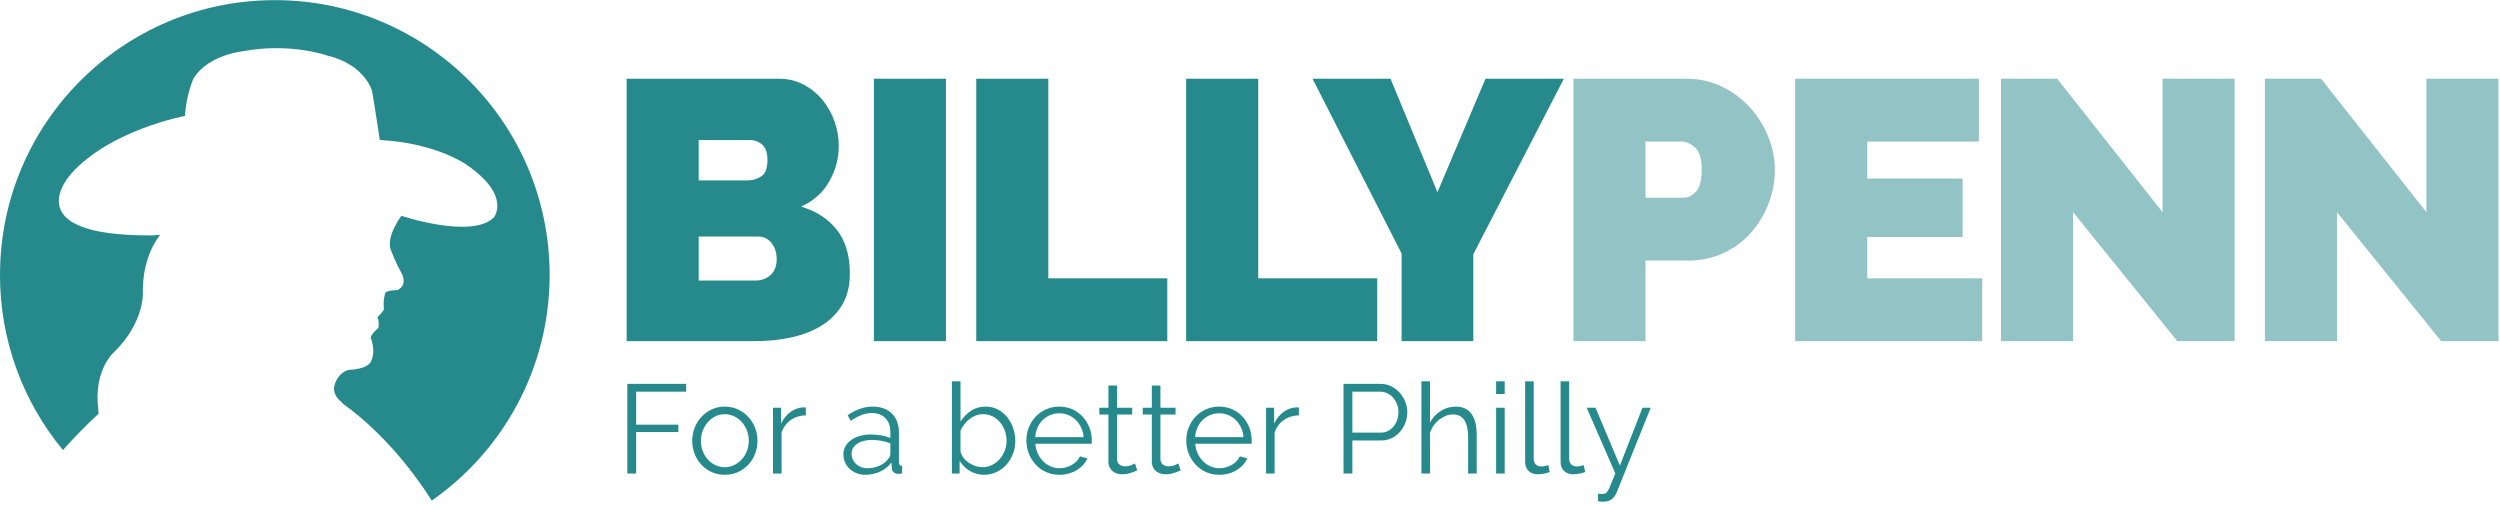
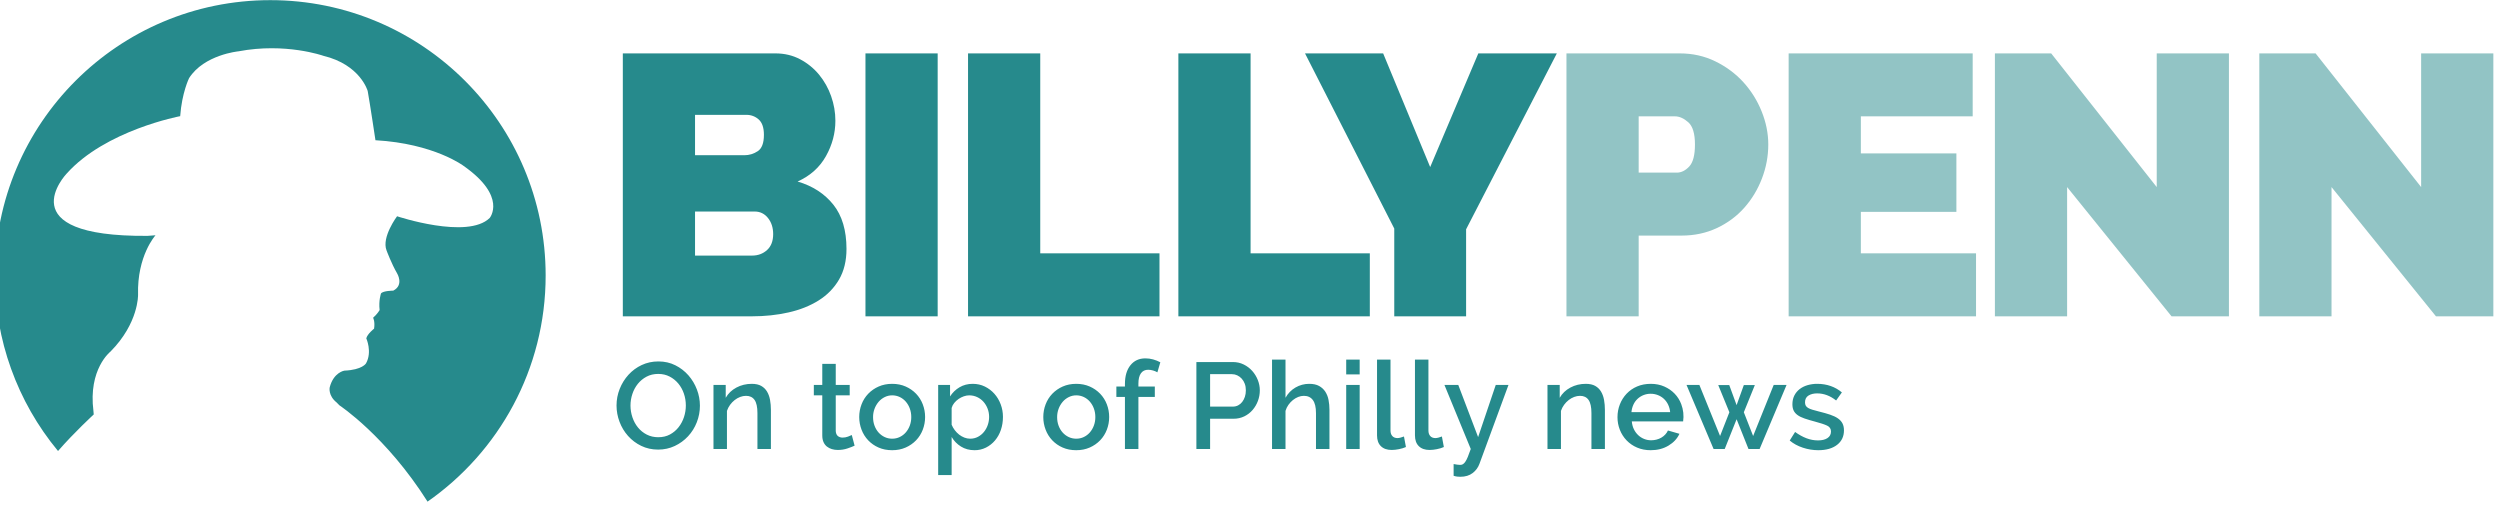
- <svg xmlns="http://www.w3.org/2000/svg" viewBox="0 0 491 100">
+ <svg xmlns="http://www.w3.org/2000/svg" viewBox="0 0 490 100">
  <g fill="none" fill-rule="evenodd">
-     <path d="M152.541 50.885c0-1.258-.339-2.31-1.016-3.158-.678-.846-1.549-1.269-2.613-1.269h-11.685v8.637h11.177c1.161 0 2.141-.363 2.94-1.089.798-.726 1.197-1.766 1.197-3.121zm-15.314-23.371v7.911h9.653c.968 0 1.85-.265 2.649-.799.798-.531 1.198-1.596 1.198-3.193 0-1.403-.339-2.407-1.016-3.012a3.484 3.484 0 0 0-2.396-.907h-10.088zm29.685 26.274c0 2.323-.484 4.319-1.451 5.988-.969 1.669-2.299 3.037-3.992 4.101-1.695 1.064-3.665 1.852-5.915 2.359-2.25.508-4.634.762-7.15.762h-25.331V15.465h29.904c1.79 0 3.411.388 4.863 1.161a12.154 12.154 0 0 1 3.701 3.012 13.787 13.787 0 0 1 2.359 4.21c.556 1.573.835 3.182.835 4.827 0 2.42-.617 4.73-1.851 6.931-1.234 2.203-3.084 3.86-5.552 4.972 2.95.871 5.285 2.384 7.004 4.537 1.717 2.153 2.576 5.044 2.576 8.673zM171.631 66.998h14.153V15.465h-14.153zM191.735 66.998V15.465h14.154v39.194h23.371v12.339h-37.525M232.961 66.998V15.465h14.153v39.194h23.371v12.339h-37.524M273.098 15.465l9.217 22.282 9.436-22.282h15.388l-17.783 34.476v17.057h-14.081V49.796l-17.492-34.331h15.315" fill="#268A8C" />
-     <path d="M323.18 66.998h-14.154V15.465h22.21c2.516 0 4.838.52 6.968 1.56 2.129 1.041 3.956 2.396 5.48 4.065a18.964 18.964 0 0 1 3.592 5.734c.871 2.153 1.307 4.319 1.307 6.496 0 2.275-.411 4.489-1.233 6.641-.824 2.154-1.973 4.065-3.449 5.734-1.476 1.67-3.265 3.001-5.371 3.992-2.104.993-4.416 1.488-6.931 1.488h-8.419v15.823m0-39.194v11.032h7.475c.871 0 1.681-.399 2.432-1.197.75-.799 1.125-2.238 1.125-4.319 0-2.129-.436-3.58-1.307-4.355-.871-.773-1.741-1.161-2.612-1.161h-7.113M389.301 66.998h-36.727V15.465h36.073v12.339h-21.919v7.258h18.725V46.53h-18.725v8.129h22.573v12.339M438.872 66.998h-11.25l-20.468-25.331v25.331h-14.153V15.465h11.032l20.686 26.202V15.465h14.153v51.533M490.696 66.998h-11.25l-20.467-25.331v25.331h-14.154V15.465h11.032l20.686 26.202V15.465h14.153v51.533" fill="#92C4C5" />
-     <path d="M84.814 98.342c-8.129-12.867-17.293-18.903-17.293-18.903l-.544-.554c-1.709-1.375-1.357-2.953-1.357-2.953.757-2.963 2.877-3.287 2.877-3.287 3.539-.151 4.246-1.428 4.246-1.428 1.252-2.25.05-4.905.05-4.905.223-.88 1.526-1.894 1.526-1.894.219-1.424-.192-2.135-.192-2.135.871-.775 1.279-1.504 1.279-1.504-.22-1.871.268-3.263.268-3.263.433-.547 2.396-.547 2.396-.547 2.174-1.098.755-3.403.755-3.403-1.089-1.861-2.064-4.49-2.064-4.49-1.015-2.586 2.064-6.689 2.064-6.689s13.814 4.607 18.156.334c0 0 3.484-4.168-5.103-10.196 0 0-5.767-4.388-17.289-5.04 0 0-1.084-7.234-1.52-9.645 0 0-1.413-5.15-8.701-6.905 0 0-7.392-2.631-16.634-.874 0 0-6.738.645-9.676 5.255 0 0-1.409 2.849-1.741 7.453 0 0-14.673 2.742-22.285 11.293 0 0-11.745 12.381 15.873 12.168l1.575-.117s-3.643 4.004-3.42 11.678c0 0 .133 5.537-5.414 11.127 0 0-4.388 3.42-3.329 11.666l.054.652s-3.815 3.5-6.997 7.159l-.009-.008A53.757 53.757 0 0 1 0 53.996C0 24.192 24.166.028 53.977.028c29.81 0 53.97 24.164 53.97 53.968 0 18.365-9.171 34.588-23.182 44.346h.049M123.207 93V75.392h11.557v1.538h-9.82v6.472h8.282v1.439h-8.283V93h-1.736zm19.14.248c-.943 0-1.803-.178-2.58-.533a6.339 6.339 0 0 1-2.02-1.451 6.583 6.583 0 0 1-1.328-2.133 7.003 7.003 0 0 1-.47-2.554c0-.91.16-1.77.483-2.58a6.758 6.758 0 0 1 1.339-2.132 6.504 6.504 0 0 1 2.021-1.463 5.95 5.95 0 0 1 2.555-.546c.925 0 1.781.182 2.566.546a6.462 6.462 0 0 1 2.034 1.463 6.758 6.758 0 0 1 1.34 2.133c.322.81.483 1.67.483 2.579 0 .893-.157 1.744-.471 2.554a6.583 6.583 0 0 1-1.327 2.133 6.3 6.3 0 0 1-2.034 1.45c-.785.356-1.649.534-2.591.534zm-4.688-6.646c0 .727.124 1.4.372 2.02.248.62.583 1.166 1.005 1.638.421.47.917.839 1.488 1.103a4.28 4.28 0 0 0 1.823.397c.644 0 1.252-.136 1.822-.41a4.84 4.84 0 0 0 1.5-1.115c.43-.471.77-1.021 1.018-1.65a5.489 5.489 0 0 0 .372-2.033c0-.71-.124-1.385-.372-2.021a5.283 5.283 0 0 0-1.017-1.662 4.84 4.84 0 0 0-1.5-1.116 4.171 4.171 0 0 0-1.823-.409c-.645 0-1.249.136-1.81.41a4.798 4.798 0 0 0-1.489 1.128 5.44 5.44 0 0 0-1.017 1.674 5.586 5.586 0 0 0-.372 2.046zm20.603-5.035c-1.14.033-2.133.347-2.976.943-.843.595-1.438 1.413-1.786 2.455V93h-1.686V80.08h1.587v3.1c.48-.993 1.124-1.77 1.935-2.332.81-.562 1.678-.843 2.604-.843.132 0 .24.008.322.025v1.537zm11.668 11.681a4.565 4.565 0 0 1-1.698-.31 4.287 4.287 0 0 1-1.364-.856 3.861 3.861 0 0 1-1.228-2.852c0-.562.132-1.083.397-1.562.264-.48.636-.893 1.116-1.24.48-.347 1.05-.616 1.711-.806a7.88 7.88 0 0 1 2.182-.285c.662 0 1.331.058 2.01.173a8.707 8.707 0 0 1 1.81.496v-1.165c0-1.141-.323-2.046-.968-2.716-.644-.67-1.537-1.004-2.678-1.004-.661 0-1.34.132-2.034.397a9.807 9.807 0 0 0-2.108 1.14l-.595-1.116c1.67-1.124 3.29-1.686 4.861-1.686 1.62 0 2.893.455 3.82 1.364.925.91 1.388 2.166 1.388 3.77v5.828c0 .463.207.694.62.694V93a4.02 4.02 0 0 1-.645.074c-.43 0-.764-.107-1.004-.322-.24-.215-.368-.513-.385-.893l-.05-1.017a5.86 5.86 0 0 1-2.244 1.786 6.905 6.905 0 0 1-2.914.62zm.397-1.29a5.83 5.83 0 0 0 2.418-.496c.736-.33 1.294-.768 1.674-1.314.149-.149.26-.31.335-.484.074-.173.112-.334.112-.483v-2.108a10.337 10.337 0 0 0-1.749-.496 9.787 9.787 0 0 0-1.847-.174c-1.19 0-2.158.248-2.902.744-.744.496-1.116 1.15-1.116 1.96 0 .396.079.768.236 1.115.157.348.372.65.644.906.273.256.6.458.98.607.38.149.785.223 1.215.223zm22.953 1.29a5.355 5.355 0 0 1-2.815-.769 5.667 5.667 0 0 1-1.997-1.984V93h-1.512V74.896h1.686v7.886c.579-.876 1.273-1.583 2.083-2.12.81-.537 1.753-.806 2.827-.806.91 0 1.724.19 2.443.57.72.38 1.331.89 1.835 1.526a7.155 7.155 0 0 1 1.166 2.157 7.61 7.61 0 0 1 .41 2.468c0 .91-.158 1.769-.472 2.579a6.783 6.783 0 0 1-1.29 2.12 6.12 6.12 0 0 1-1.946 1.439 5.588 5.588 0 0 1-2.418.533zm-.397-1.488c.71 0 1.36-.145 1.947-.434a4.76 4.76 0 0 0 1.512-1.166 5.616 5.616 0 0 0 .992-1.661c.24-.62.36-1.26.36-1.922a5.81 5.81 0 0 0-.335-1.96 5.45 5.45 0 0 0-.942-1.673 4.566 4.566 0 0 0-1.463-1.166 4.079 4.079 0 0 0-1.873-.434c-.512 0-.992.087-1.438.26a4.86 4.86 0 0 0-1.24.707c-.38.298-.72.64-1.017 1.03a6.483 6.483 0 0 0-.744 1.227v4.018c.066.446.244.863.533 1.252.29.389.637.723 1.042 1.004s.843.505 1.314.67a4.08 4.08 0 0 0 1.352.248zm15.171 1.488c-.942 0-1.806-.178-2.591-.533a6.351 6.351 0 0 1-2.046-1.463 6.794 6.794 0 0 1-1.352-2.146 6.977 6.977 0 0 1-.484-2.604c0-.909.162-1.765.484-2.566a6.644 6.644 0 0 1 1.34-2.108 6.356 6.356 0 0 1 2.045-1.439 6.236 6.236 0 0 1 2.58-.533c.942 0 1.806.178 2.591.533.785.356 1.46.84 2.021 1.451a6.81 6.81 0 0 1 1.786 4.638v.396a.998.998 0 0 1-.025.273h-11.06c.049.695.21 1.335.483 1.922a5.283 5.283 0 0 0 1.054 1.525c.43.43.922.765 1.475 1.005.554.24 1.145.36 1.774.36a4.58 4.58 0 0 0 1.24-.174 5.013 5.013 0 0 0 1.14-.471c.348-.199.662-.443.943-.732.28-.29.496-.608.645-.955l1.463.397c-.199.48-.48.913-.843 1.302a5.886 5.886 0 0 1-1.265 1.017c-.48.29-1.009.512-1.587.67a6.881 6.881 0 0 1-1.81.235zm4.762-7.39a5.218 5.218 0 0 0-.484-1.898 5.164 5.164 0 0 0-1.041-1.475 4.607 4.607 0 0 0-1.464-.967 4.552 4.552 0 0 0-1.773-.348 4.644 4.644 0 0 0-3.261 1.315c-.422.413-.76.91-1.017 1.488a5.633 5.633 0 0 0-.459 1.885h9.499zm10.534 6.522c-.1.05-.244.116-.434.198a7.693 7.693 0 0 1-1.5.471c-.315.067-.646.1-.993.1-.364 0-.71-.05-1.041-.149-.331-.1-.62-.252-.868-.459a2.258 2.258 0 0 1-.596-.781 2.522 2.522 0 0 1-.223-1.091v-9.25h-1.785v-1.34h1.785v-4.365h1.687v4.365h2.976v1.34h-2.976v8.779c.033.48.202.83.508 1.054.306.223.657.334 1.054.334.48 0 .901-.078 1.265-.235.364-.157.595-.269.694-.335l.447 1.364zm8.525 0c-.1.05-.244.116-.434.198a7.693 7.693 0 0 1-1.5.471c-.315.067-.646.1-.993.1-.364 0-.71-.05-1.041-.149-.331-.1-.62-.252-.868-.459a2.258 2.258 0 0 1-.596-.781 2.522 2.522 0 0 1-.223-1.091v-9.25h-1.785v-1.34h1.785v-4.365h1.687v4.365h2.976v1.34h-2.976v8.779c.033.48.202.83.508 1.054.306.223.657.334 1.054.334.48 0 .901-.078 1.265-.235.364-.157.595-.269.694-.335l.447 1.364zm7.582.868c-.942 0-1.806-.178-2.591-.533a6.351 6.351 0 0 1-2.046-1.463 6.794 6.794 0 0 1-1.352-2.146 6.977 6.977 0 0 1-.484-2.604c0-.909.162-1.765.484-2.566a6.644 6.644 0 0 1 1.34-2.108 6.356 6.356 0 0 1 2.045-1.439 6.236 6.236 0 0 1 2.58-.533c.942 0 1.806.178 2.591.533.785.356 1.46.84 2.021 1.451a6.81 6.81 0 0 1 1.786 4.638v.396a.998.998 0 0 1-.025.273h-11.06c.049.695.21 1.335.483 1.922a5.283 5.283 0 0 0 1.054 1.525c.43.43.922.765 1.475 1.005.554.24 1.145.36 1.774.36a4.58 4.58 0 0 0 1.24-.174 5.013 5.013 0 0 0 1.14-.471c.348-.199.662-.443.943-.732.28-.29.496-.608.645-.955l1.463.397c-.199.48-.48.913-.843 1.302a5.886 5.886 0 0 1-1.265 1.017c-.48.29-1.009.512-1.587.67a6.881 6.881 0 0 1-1.81.235zm4.762-7.39a5.218 5.218 0 0 0-.484-1.898 5.164 5.164 0 0 0-1.041-1.475 4.607 4.607 0 0 0-1.464-.967 4.552 4.552 0 0 0-1.773-.348 4.644 4.644 0 0 0-3.261 1.315c-.422.413-.76.91-1.017 1.488a5.633 5.633 0 0 0-.459 1.885h9.499zm10.88-4.29c-1.14.032-2.132.346-2.975.942-.843.595-1.439 1.413-1.786 2.455V93h-1.686V80.08h1.587v3.1c.48-.993 1.124-1.77 1.934-2.332.81-.562 1.679-.843 2.604-.843.133 0 .24.008.323.025v1.537zM263.868 93V75.392h7.29c.761 0 1.46.161 2.096.484a5.522 5.522 0 0 1 1.65 1.264c.463.521.826 1.112 1.09 1.774.265.66.398 1.33.398 2.008 0 .728-.124 1.426-.372 2.096a5.671 5.671 0 0 1-1.042 1.773c-.446.513-.98.926-1.6 1.24-.62.314-1.31.471-2.07.471h-5.704V93h-1.736zm1.736-8.035h5.63c.512 0 .979-.112 1.4-.335a3.41 3.41 0 0 0 1.08-.893c.297-.372.528-.802.694-1.29.165-.487.248-.996.248-1.525a4.23 4.23 0 0 0-.286-1.55 4.21 4.21 0 0 0-.768-1.277 3.51 3.51 0 0 0-1.141-.855 3.189 3.189 0 0 0-1.377-.31h-5.48v8.035zM290.024 93h-1.686v-7.217c0-1.471-.252-2.57-.756-3.298-.505-.728-1.245-1.091-2.22-1.091-.48 0-.955.095-1.426.285a5.368 5.368 0 0 0-2.406 1.947 4.933 4.933 0 0 0-.682 1.463V93h-1.686V74.896h1.686v8.11a5.858 5.858 0 0 1 2.133-2.307 5.51 5.51 0 0 1 2.951-.843c.744 0 1.373.136 1.885.41a3.49 3.49 0 0 1 1.265 1.14c.33.488.57 1.075.72 1.76.148.687.222 1.443.222 2.27V93zm3.813 0V80.08h1.687V93h-1.687zm0-15.624v-2.48h1.687v2.48h-1.687zm5.698-2.48h1.687v15.178c0 .48.132.855.396 1.128.265.273.637.41 1.116.41.182 0 .397-.026.645-.075.248-.05.48-.116.695-.199l.297 1.364c-.314.133-.698.24-1.153.323a6.721 6.721 0 0 1-1.178.124c-.777 0-1.389-.22-1.835-.657-.447-.439-.67-1.054-.67-1.848V74.896zm6.963 0h1.686v15.178c0 .48.132.855.397 1.128.265.273.637.41 1.116.41.182 0 .397-.026.645-.075.248-.05.48-.116.694-.199l.298 1.364c-.314.133-.699.24-1.153.323a6.721 6.721 0 0 1-1.178.124c-.777 0-1.39-.22-1.836-.657-.446-.439-.67-1.054-.67-1.848V74.896zm7.36 22.072a6.689 6.689 0 0 0 .743.05c.298 0 .533-.042.707-.124.174-.083.343-.265.508-.546.166-.281.352-.686.558-1.215.207-.53.5-1.24.88-2.133l-5.629-12.92h1.736l4.787 11.358 4.439-11.359h1.612l-6.696 16.666a3.03 3.03 0 0 1-.905 1.252c-.422.356-.997.533-1.724.533a5.804 5.804 0 0 1-1.017-.074v-1.488z" fill="#268A8C" />
+     <path d="M151.541 45.885c0-1.258-.339-2.31-1.016-3.158-.678-.846-1.549-1.269-2.613-1.269h-11.685v8.637h11.177c1.161 0 2.141-.363 2.94-1.089.798-.726 1.197-1.766 1.197-3.121zm-15.314-23.371v7.911h9.653c.968 0 1.85-.265 2.649-.799.798-.531 1.198-1.596 1.198-3.193 0-1.403-.339-2.407-1.016-3.012a3.484 3.484 0 0 0-2.396-.907h-10.088zm29.685 26.274c0 2.323-.484 4.319-1.451 5.988-.969 1.669-2.299 3.037-3.992 4.101-1.695 1.064-3.665 1.852-5.915 2.359-2.25.508-4.634.762-7.15.762h-25.331V10.465h29.904c1.79 0 3.411.388 4.863 1.161a12.154 12.154 0 0 1 3.701 3.012 13.787 13.787 0 0 1 2.359 4.21c.556 1.573.835 3.182.835 4.827 0 2.42-.617 4.73-1.851 6.931-1.234 2.203-3.084 3.86-5.552 4.972 2.95.871 5.285 2.384 7.004 4.537 1.717 2.153 2.576 5.044 2.576 8.673zM169.631 61.998h14.153V10.465h-14.153zM189.735 61.998V10.465h14.154v39.194h23.371v12.339h-37.525M230.961 61.998V10.465h14.153v39.194h23.371v12.339h-37.524M271.098 10.465l9.217 22.282 9.436-22.282h15.388l-17.783 34.476v17.057h-14.081V44.796l-17.492-34.331h15.315" fill="#268A8C" />
+     <path d="M321.18 61.998h-14.154V10.465h22.21c2.516 0 4.838.52 6.968 1.56 2.129 1.041 3.956 2.396 5.48 4.065a18.964 18.964 0 0 1 3.592 5.734c.871 2.153 1.307 4.319 1.307 6.496 0 2.275-.411 4.489-1.233 6.641-.824 2.154-1.973 4.065-3.449 5.734-1.476 1.67-3.265 3.001-5.371 3.992-2.104.993-4.416 1.488-6.931 1.488h-8.419v15.823m0-39.194v11.032h7.475c.871 0 1.681-.399 2.432-1.197.75-.799 1.125-2.238 1.125-4.319 0-2.129-.436-3.58-1.307-4.355-.871-.773-1.741-1.161-2.612-1.161h-7.113M387.301 61.998h-36.727V10.465h36.073v12.339h-21.919v7.258h18.725V41.53h-18.725v8.129h22.573v12.339M436.872 61.998h-11.25l-20.468-25.331v25.331h-14.153V10.465h11.032l20.686 26.202V10.465h14.153v51.533M488.696 61.998h-11.25l-20.467-25.331v25.331h-14.154V10.465h11.032l20.686 26.202V10.465h14.153v51.533" fill="#92C4C5" />
+     <path d="M83.814 98.342c-8.129-12.867-17.293-18.903-17.293-18.903l-.544-.554c-1.709-1.375-1.357-2.953-1.357-2.953.757-2.963 2.877-3.287 2.877-3.287 3.539-.151 4.246-1.428 4.246-1.428 1.252-2.25.05-4.905.05-4.905.223-.88 1.526-1.894 1.526-1.894.219-1.424-.192-2.135-.192-2.135.871-.775 1.279-1.504 1.279-1.504-.22-1.871.268-3.263.268-3.263.433-.547 2.396-.547 2.396-.547 2.174-1.098.755-3.403.755-3.403-1.089-1.861-2.064-4.49-2.064-4.49-1.015-2.586 2.064-6.689 2.064-6.689s13.814 4.607 18.156.334c0 0 3.484-4.168-5.103-10.196 0 0-5.767-4.388-17.289-5.04 0 0-1.084-7.234-1.52-9.645 0 0-1.413-5.15-8.701-6.905 0 0-7.392-2.631-16.634-.874 0 0-6.738.645-9.676 5.255 0 0-1.409 2.849-1.741 7.453 0 0-14.673 2.742-22.285 11.293 0 0-11.745 12.381 15.873 12.168l1.575-.117s-3.643 4.004-3.42 11.678c0 0 .133 5.537-5.414 11.127 0 0-4.388 3.42-3.329 11.666l.054.652s-3.815 3.5-6.997 7.159l-.009-.008A53.757 53.757 0 0 1-1 53.996C-1 24.192 23.166.028 52.977.028c29.81 0 53.97 24.164 53.97 53.968 0 18.365-9.171 34.588-23.182 44.346h.049M129 88.12c-1.216 0-2.324-.244-3.324-.732a8.282 8.282 0 0 1-2.58-1.944 8.782 8.782 0 0 1-1.668-2.772 8.981 8.981 0 0 1-.588-3.192c0-1.136.208-2.224.624-3.264a9.061 9.061 0 0 1 1.716-2.76 8.197 8.197 0 0 1 2.592-1.908c1-.472 2.092-.708 3.276-.708 1.216 0 2.324.252 3.324.756a8.366 8.366 0 0 1 2.568 1.98 9.088 9.088 0 0 1 1.656 2.772 8.821 8.821 0 0 1 .588 3.156 8.858 8.858 0 0 1-.612 3.264 8.619 8.619 0 0 1-1.716 2.748 8.43 8.43 0 0 1-2.604 1.896c-1 .472-2.084.708-3.252.708zm-5.424-8.64c0 .8.128 1.576.384 2.328.256.752.62 1.416 1.092 1.992a5.337 5.337 0 0 0 1.716 1.38c.672.344 1.424.516 2.256.516.864 0 1.628-.18 2.292-.54a5.392 5.392 0 0 0 1.692-1.428 6.435 6.435 0 0 0 1.056-1.992c.24-.736.36-1.488.36-2.256 0-.816-.128-1.596-.384-2.34a6.206 6.206 0 0 0-1.092-1.968 5.453 5.453 0 0 0-1.704-1.368c-.664-.344-1.404-.516-2.22-.516-.864 0-1.632.18-2.304.54a5.49 5.49 0 0 0-1.704 1.404 6.3 6.3 0 0 0-1.068 1.98 7.129 7.129 0 0 0-.372 2.268zM151.098 88h-2.64v-7.032c0-1.184-.188-2.044-.564-2.58-.376-.536-.932-.804-1.668-.804-.384 0-.768.072-1.152.216a4.034 4.034 0 0 0-1.08.612 4.767 4.767 0 0 0-.9.936c-.264.36-.468.756-.612 1.188V88h-2.64V75.448h2.4v2.52c.48-.848 1.176-1.516 2.088-2.004.912-.488 1.92-.732 3.024-.732.752 0 1.368.136 1.848.408.48.272.86.644 1.14 1.116.28.472.476 1.016.588 1.632.112.616.168 1.268.168 1.956V88zm16.404-.648c-.336.16-.8.34-1.392.54-.592.2-1.224.3-1.896.3-.416 0-.808-.056-1.176-.168a2.88 2.88 0 0 1-.972-.504c-.28-.224-.5-.516-.66-.876-.16-.36-.24-.796-.24-1.308v-7.848h-1.656v-2.04h1.656V71.32h2.64v4.128h2.736v2.04h-2.736v7.008c.032.448.172.772.42.972.248.2.556.3.924.3s.72-.064 1.056-.192c.336-.128.584-.232.744-.312l.552 2.088zm7.362.888c-.992 0-1.884-.176-2.676-.528a6.247 6.247 0 0 1-2.028-1.416 6.24 6.24 0 0 1-1.296-2.076 6.873 6.873 0 0 1-.456-2.484c0-.864.152-1.692.456-2.484a6.143 6.143 0 0 1 1.308-2.076 6.387 6.387 0 0 1 2.04-1.416c.792-.352 1.676-.528 2.652-.528.976 0 1.86.176 2.652.528a6.387 6.387 0 0 1 2.04 1.416 6.143 6.143 0 0 1 1.308 2.076c.304.792.456 1.62.456 2.484 0 .864-.152 1.692-.456 2.484a6.143 6.143 0 0 1-1.308 2.076 6.387 6.387 0 0 1-2.04 1.416c-.792.352-1.676.528-2.652.528zm-3.744-6.48c0 .608.096 1.168.288 1.68.192.512.456.956.792 1.332.336.376.732.672 1.188.888.456.216.948.324 1.476.324s1.02-.108 1.476-.324a3.627 3.627 0 0 0 1.188-.9c.336-.384.6-.832.792-1.344a4.749 4.749 0 0 0 .288-1.68c0-.592-.096-1.148-.288-1.668a4.295 4.295 0 0 0-.792-1.356 3.627 3.627 0 0 0-1.188-.9 3.404 3.404 0 0 0-1.476-.324 3.25 3.25 0 0 0-1.452.336 3.776 3.776 0 0 0-1.188.912 4.606 4.606 0 0 0-1.104 3.024zm19.89 6.48c-1.008 0-1.896-.24-2.664-.72a5.374 5.374 0 0 1-1.824-1.872v7.464h-2.64V75.448h2.328v2.256a5.482 5.482 0 0 1 1.86-1.8c.76-.448 1.62-.672 2.58-.672.864 0 1.656.176 2.376.528.72.352 1.344.824 1.872 1.416s.94 1.28 1.236 2.064a6.94 6.94 0 0 1 .444 2.472c0 .912-.136 1.764-.408 2.556a6.324 6.324 0 0 1-1.152 2.064 5.623 5.623 0 0 1-1.764 1.392 4.9 4.9 0 0 1-2.244.516zm-.864-2.256c.56 0 1.068-.12 1.524-.36.456-.24.848-.56 1.176-.96.328-.4.58-.856.756-1.368a4.84 4.84 0 0 0 .264-1.584c0-.576-.1-1.12-.3-1.632-.2-.512-.472-.96-.816-1.344a3.793 3.793 0 0 0-1.236-.912c-.48-.224-1-.336-1.56-.336-.336 0-.688.064-1.056.192a4.194 4.194 0 0 0-1.872 1.308 2.63 2.63 0 0 0-.504.972v3.288a4.86 4.86 0 0 0 1.476 1.944c.312.24.652.432 1.02.576a3.07 3.07 0 0 0 1.128.216zm20.796 2.256c-.992 0-1.884-.176-2.676-.528a6.247 6.247 0 0 1-2.028-1.416 6.24 6.24 0 0 1-1.296-2.076 6.873 6.873 0 0 1-.456-2.484c0-.864.152-1.692.456-2.484a6.143 6.143 0 0 1 1.308-2.076 6.387 6.387 0 0 1 2.04-1.416c.792-.352 1.676-.528 2.652-.528.976 0 1.86.176 2.652.528a6.387 6.387 0 0 1 2.04 1.416 6.143 6.143 0 0 1 1.308 2.076c.304.792.456 1.62.456 2.484 0 .864-.152 1.692-.456 2.484a6.143 6.143 0 0 1-1.308 2.076 6.387 6.387 0 0 1-2.04 1.416c-.792.352-1.676.528-2.652.528zm-3.744-6.48c0 .608.096 1.168.288 1.68.192.512.456.956.792 1.332.336.376.732.672 1.188.888.456.216.948.324 1.476.324s1.02-.108 1.476-.324a3.627 3.627 0 0 0 1.188-.9c.336-.384.6-.832.792-1.344a4.749 4.749 0 0 0 .288-1.68c0-.592-.096-1.148-.288-1.668a4.295 4.295 0 0 0-.792-1.356 3.627 3.627 0 0 0-1.188-.9 3.404 3.404 0 0 0-1.476-.324 3.25 3.25 0 0 0-1.452.336 3.776 3.776 0 0 0-1.188.912 4.606 4.606 0 0 0-1.104 3.024zm13.29 6.24V77.8h-1.68v-2.04h1.68v-.504c0-1.552.36-2.776 1.08-3.672.72-.896 1.696-1.344 2.928-1.344.512 0 1.016.068 1.512.204.496.136.968.324 1.416.564l-.576 1.968a3.64 3.64 0 0 0-.852-.36 3.37 3.37 0 0 0-.948-.144c-.624 0-1.1.232-1.428.696-.328.464-.492 1.136-.492 2.016v.576h3.216v2.04h-3.216V88h-2.64zm14.004 0V70.96h7.152c.768 0 1.476.16 2.124.48.648.32 1.204.74 1.668 1.26a5.94 5.94 0 0 1 1.092 1.776c.264.664.396 1.34.396 2.028 0 .72-.124 1.412-.372 2.076a5.81 5.81 0 0 1-1.044 1.776c-.448.52-.988.936-1.62 1.248a4.679 4.679 0 0 1-2.1.468h-4.608V88h-2.688zm2.688-8.304h4.44c.384 0 .732-.08 1.044-.24.312-.16.58-.384.804-.672.224-.288.4-.624.528-1.008s.192-.808.192-1.272c0-.48-.072-.912-.216-1.296a3.04 3.04 0 0 0-.6-.996 2.743 2.743 0 0 0-.876-.648 2.4 2.4 0 0 0-1.02-.228h-4.296v6.36zM260.574 88h-2.64v-7.032c0-1.152-.204-2.004-.612-2.556-.408-.552-.996-.828-1.764-.828a3.01 3.01 0 0 0-1.104.216 3.967 3.967 0 0 0-1.044.612c-.328.264-.62.576-.876.936-.256.36-.448.756-.576 1.188V88h-2.64V70.48h2.64v7.488a5.21 5.21 0 0 1 1.956-2.016 5.27 5.27 0 0 1 2.7-.72c.784 0 1.428.14 1.932.42.504.28.908.652 1.212 1.116a4.49 4.49 0 0 1 .636 1.62c.12.616.18 1.268.18 1.956V88zm3.282 0V75.448h2.64V88h-2.64zm0-14.616V70.48h2.64v2.904h-2.64zm6.042-2.904h2.64v13.896c0 .464.12.828.36 1.092.24.264.576.396 1.008.396.176 0 .38-.032.612-.096.232-.064.452-.136.66-.216l.384 2.064c-.384.176-.84.316-1.368.42a7.41 7.41 0 0 1-1.416.156c-.912 0-1.62-.248-2.124-.744s-.756-1.2-.756-2.112V70.48zm7.434 0h2.64v13.896c0 .464.12.828.36 1.092.24.264.576.396 1.008.396.176 0 .38-.032.612-.096.232-.064.452-.136.66-.216l.384 2.064c-.384.176-.84.316-1.368.42a7.41 7.41 0 0 1-1.416.156c-.912 0-1.62-.248-2.124-.744s-.756-1.2-.756-2.112V70.48zm7.578 20.472c.24.048.476.088.708.12.232.032.42.048.564.048.208 0 .388-.044.54-.132.152-.088.308-.244.468-.468.16-.224.324-.54.492-.948.168-.408.364-.932.588-1.572l-5.16-12.552h2.712l3.888 10.224 3.456-10.224h2.496l-5.688 15.456a3.91 3.91 0 0 1-1.332 1.812c-.632.488-1.444.732-2.436.732-.192 0-.392-.012-.6-.036a3.835 3.835 0 0 1-.696-.156v-2.304zM314.562 88h-2.64v-7.032c0-1.184-.188-2.044-.564-2.58-.376-.536-.932-.804-1.668-.804-.384 0-.768.072-1.152.216a4.034 4.034 0 0 0-1.08.612 4.767 4.767 0 0 0-.9.936c-.264.36-.468.756-.612 1.188V88h-2.64V75.448h2.4v2.52c.48-.848 1.176-1.516 2.088-2.004.912-.488 1.92-.732 3.024-.732.752 0 1.368.136 1.848.408.48.272.86.644 1.14 1.116.28.472.476 1.016.588 1.632.112.616.168 1.268.168 1.956V88zm8.97.24c-.976 0-1.864-.172-2.664-.516a6.2 6.2 0 0 1-2.052-1.404 6.33 6.33 0 0 1-1.32-2.064 6.688 6.688 0 0 1-.468-2.496c0-.88.156-1.716.468-2.508a6.436 6.436 0 0 1 1.32-2.088 6.113 6.113 0 0 1 2.052-1.416c.8-.344 1.696-.516 2.688-.516.976 0 1.86.176 2.652.528.792.352 1.468.82 2.028 1.404s.988 1.264 1.284 2.04a6.777 6.777 0 0 1 .372 3.396h-10.056c.048.56.18 1.064.396 1.512.216.448.496.836.84 1.164a3.682 3.682 0 0 0 2.556 1.02c.352 0 .7-.044 1.044-.132.344-.088.66-.216.948-.384a3.36 3.36 0 0 0 .768-.612c.224-.24.4-.504.528-.792l2.256.648c-.432.944-1.148 1.716-2.148 2.316-1 .6-2.164.9-3.492.9zm3.816-7.464a4.221 4.221 0 0 0-.396-1.464 3.77 3.77 0 0 0-.828-1.14 3.694 3.694 0 0 0-1.176-.732 3.838 3.838 0 0 0-1.416-.264 3.745 3.745 0 0 0-2.568.996 3.608 3.608 0 0 0-.816 1.14 4.393 4.393 0 0 0-.384 1.464h7.584zm20.298-5.328h2.52L344.886 88h-2.184l-2.328-5.832L338.046 88h-2.184l-5.304-12.552h2.52l4.056 10.008 1.824-4.656-2.184-5.328h2.16l1.44 3.936 1.416-3.936h2.16l-2.16 5.328 1.824 4.656 4.032-10.008zm8.73 12.792a9.613 9.613 0 0 1-3.012-.492c-1-.328-1.86-.796-2.58-1.404l1.056-1.68c.752.544 1.496.956 2.232 1.236.736.28 1.488.42 2.256.42.784 0 1.404-.152 1.86-.456.456-.304.684-.736.684-1.296 0-.528-.256-.912-.768-1.152-.512-.24-1.312-.504-2.4-.792a30.192 30.192 0 0 1-2.016-.6c-.56-.192-1.016-.416-1.368-.672-.352-.256-.608-.552-.768-.888-.16-.336-.24-.744-.24-1.224 0-.64.124-1.208.372-1.704a3.657 3.657 0 0 1 1.032-1.26c.44-.344.956-.604 1.548-.78a6.71 6.71 0 0 1 1.92-.264c.944 0 1.824.144 2.64.432a6.87 6.87 0 0 1 2.184 1.248l-1.128 1.584c-1.168-.928-2.408-1.392-3.72-1.392-.672 0-1.236.14-1.692.42-.456.28-.684.724-.684 1.332 0 .256.048.472.144.648.096.176.252.328.468.456.216.128.496.244.84.348.344.104.772.22 1.284.348.848.208 1.58.416 2.196.624.616.208 1.124.452 1.524.732.4.28.696.608.888.984.192.376.288.828.288 1.356 0 1.2-.452 2.148-1.356 2.844-.904.696-2.132 1.044-3.684 1.044z" fill="#268A8C" />
  </g>
</svg>
